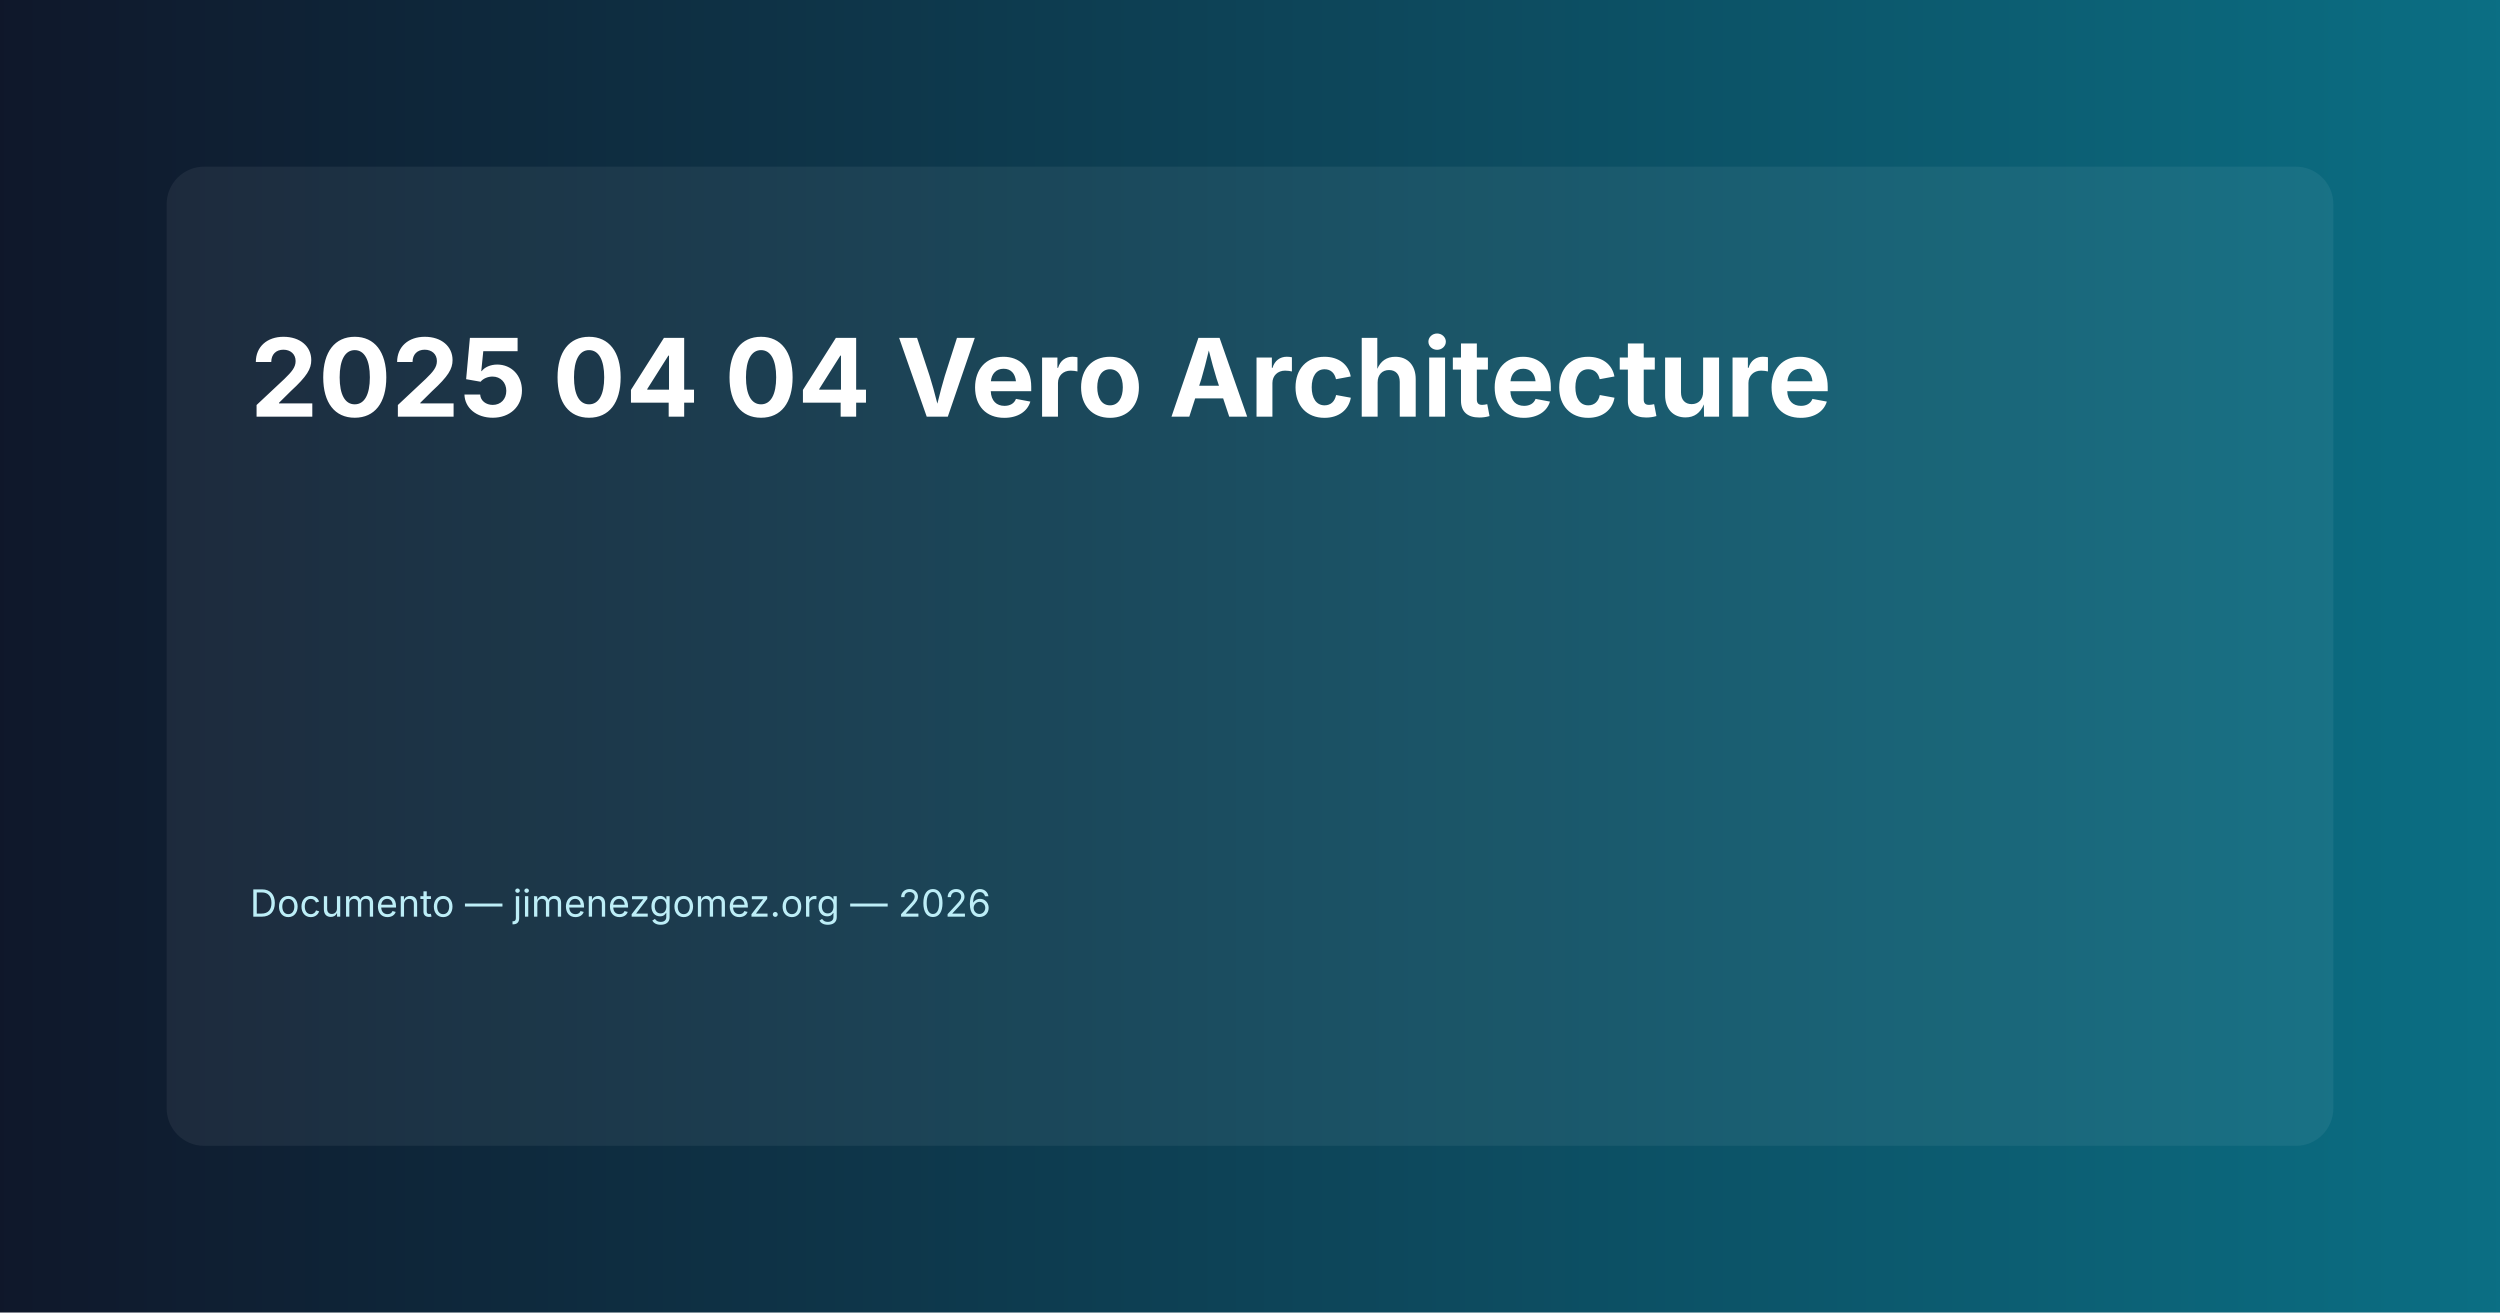
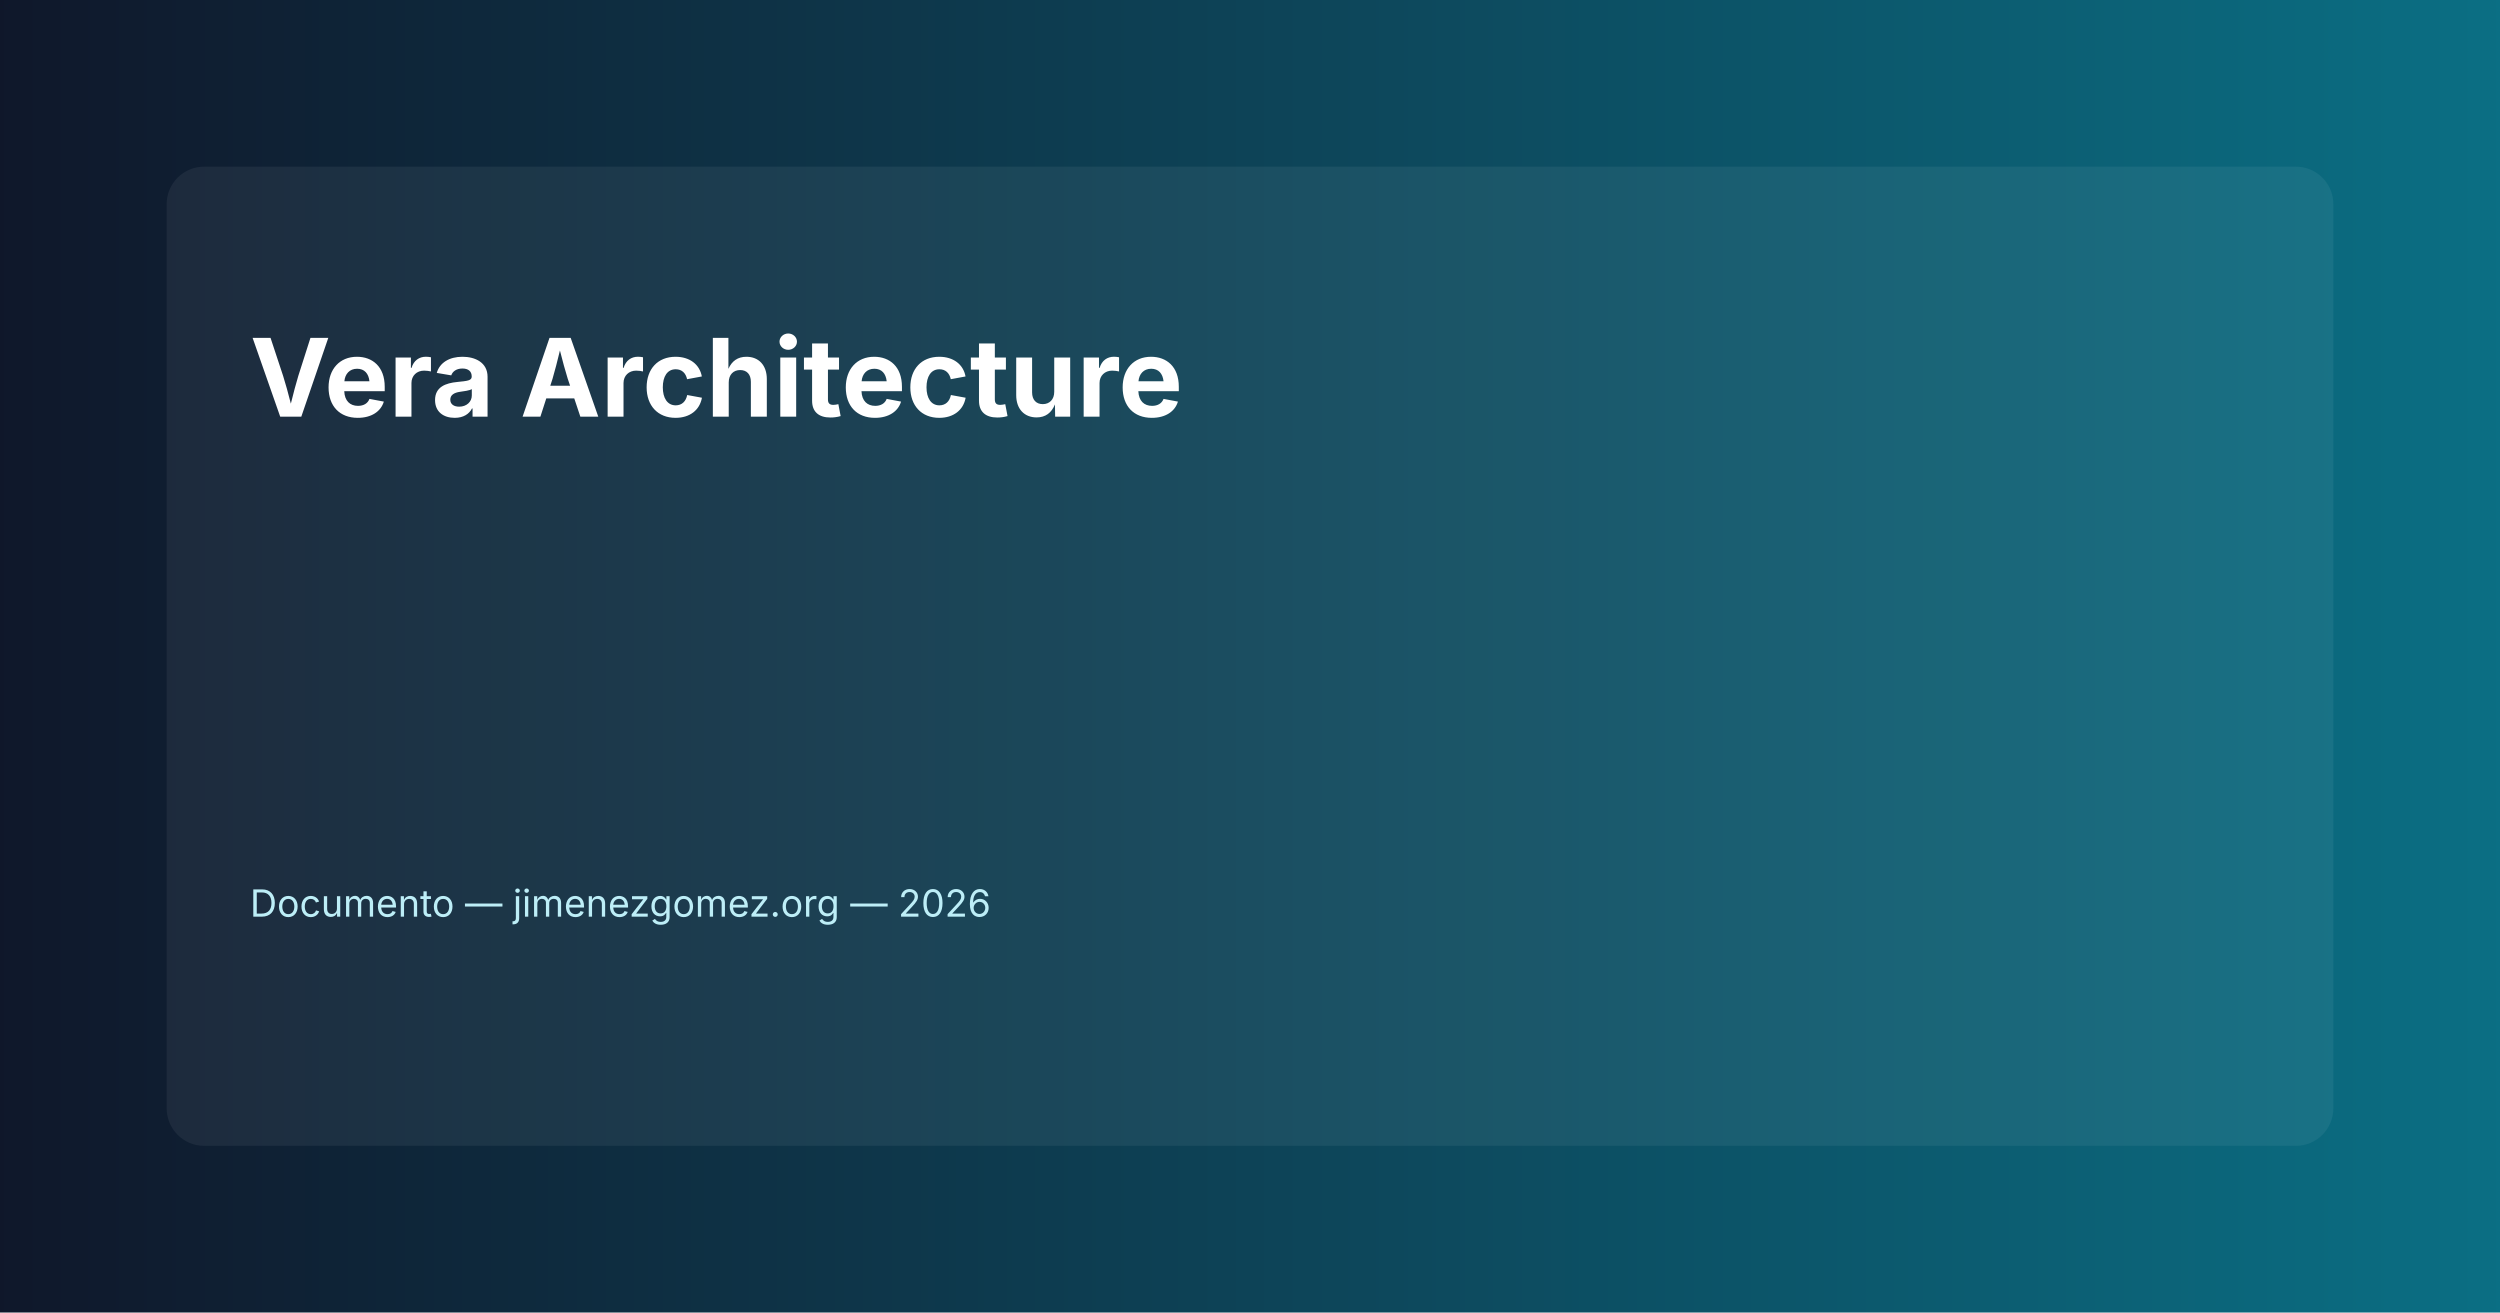
<svg xmlns="http://www.w3.org/2000/svg" width="1200" height="630" viewBox="0 0 1200 630">
  <defs>
    <linearGradient id="g" x1="0" x2="1">
      <stop offset="0" stop-color="#0f172a" />
      <stop offset="1" stop-color="#0b6f84" />
    </linearGradient>
  </defs>
  <rect width="100%" height="100%" fill="url(#g)" />
  <g transform="translate(80,80)">
    <rect x="0" y="0" width="1040" height="470" rx="18" fill-opacity="0.06" fill="#ffffff" />
-     <text x="40" y="120" font-family="Inter, Arial, Helvetica, sans-serif" font-size="52" fill="#ffffff" font-weight="700">2025 04 04 Vero Architecture</text>
+     <text x="40" y="120" font-family="Inter, Arial, Helvetica, sans-serif" font-size="52" fill="#ffffff" font-weight="700">Vera Architecture</text>
    <text x="40" y="190" font-family="Inter, Arial, Helvetica, sans-serif" font-size="28" fill="#e6f7fb" />
    <text x="40" y="360" font-family="Inter, Arial, Helvetica, sans-serif" font-size="18" fill="#bdeef7">Documento — jimenezgomez.org — 2026</text>
  </g>
</svg>
